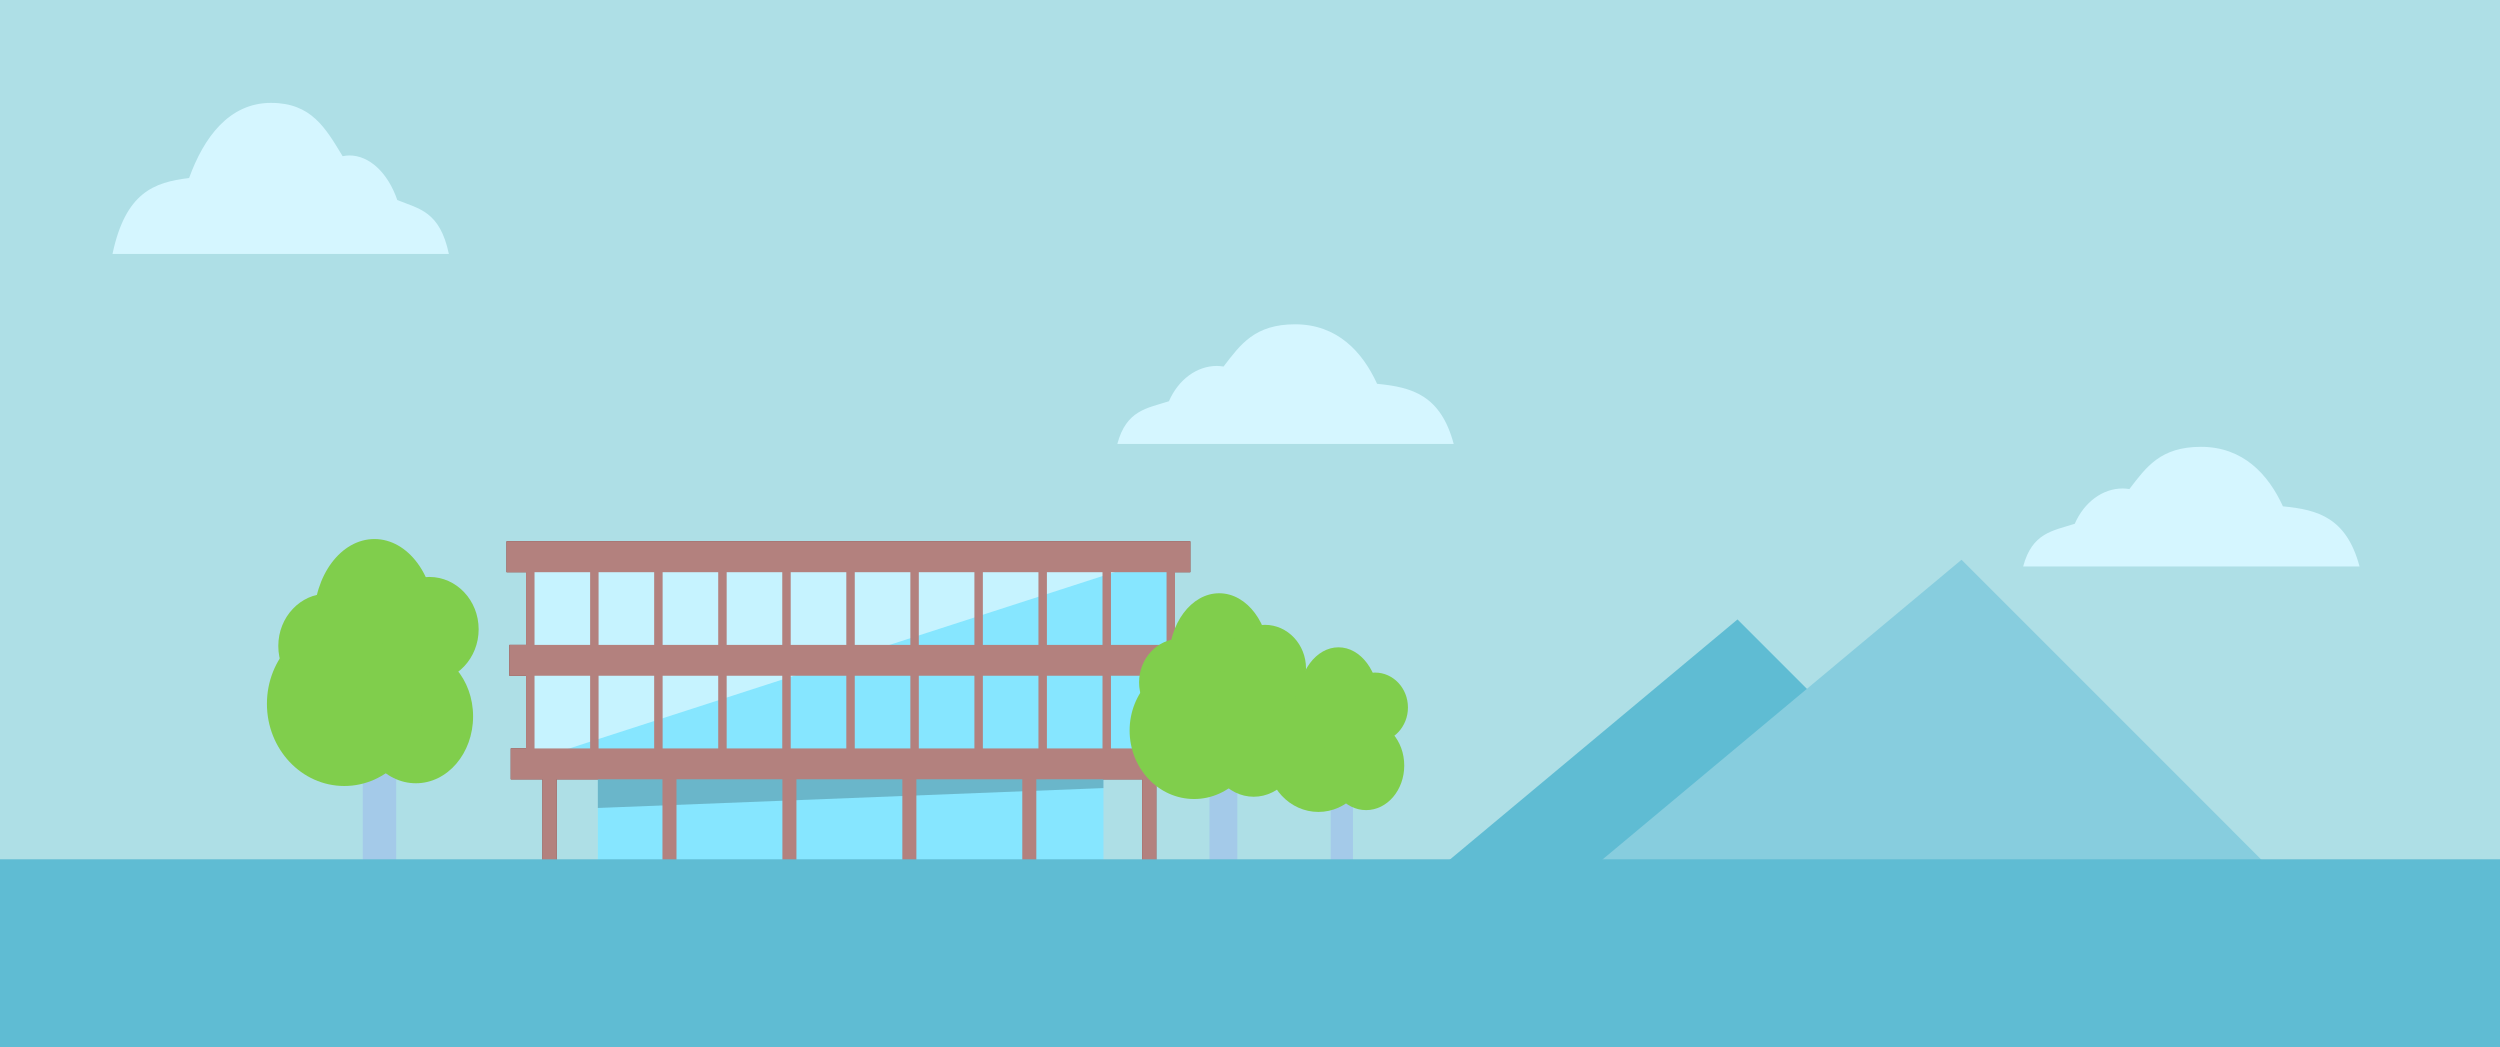
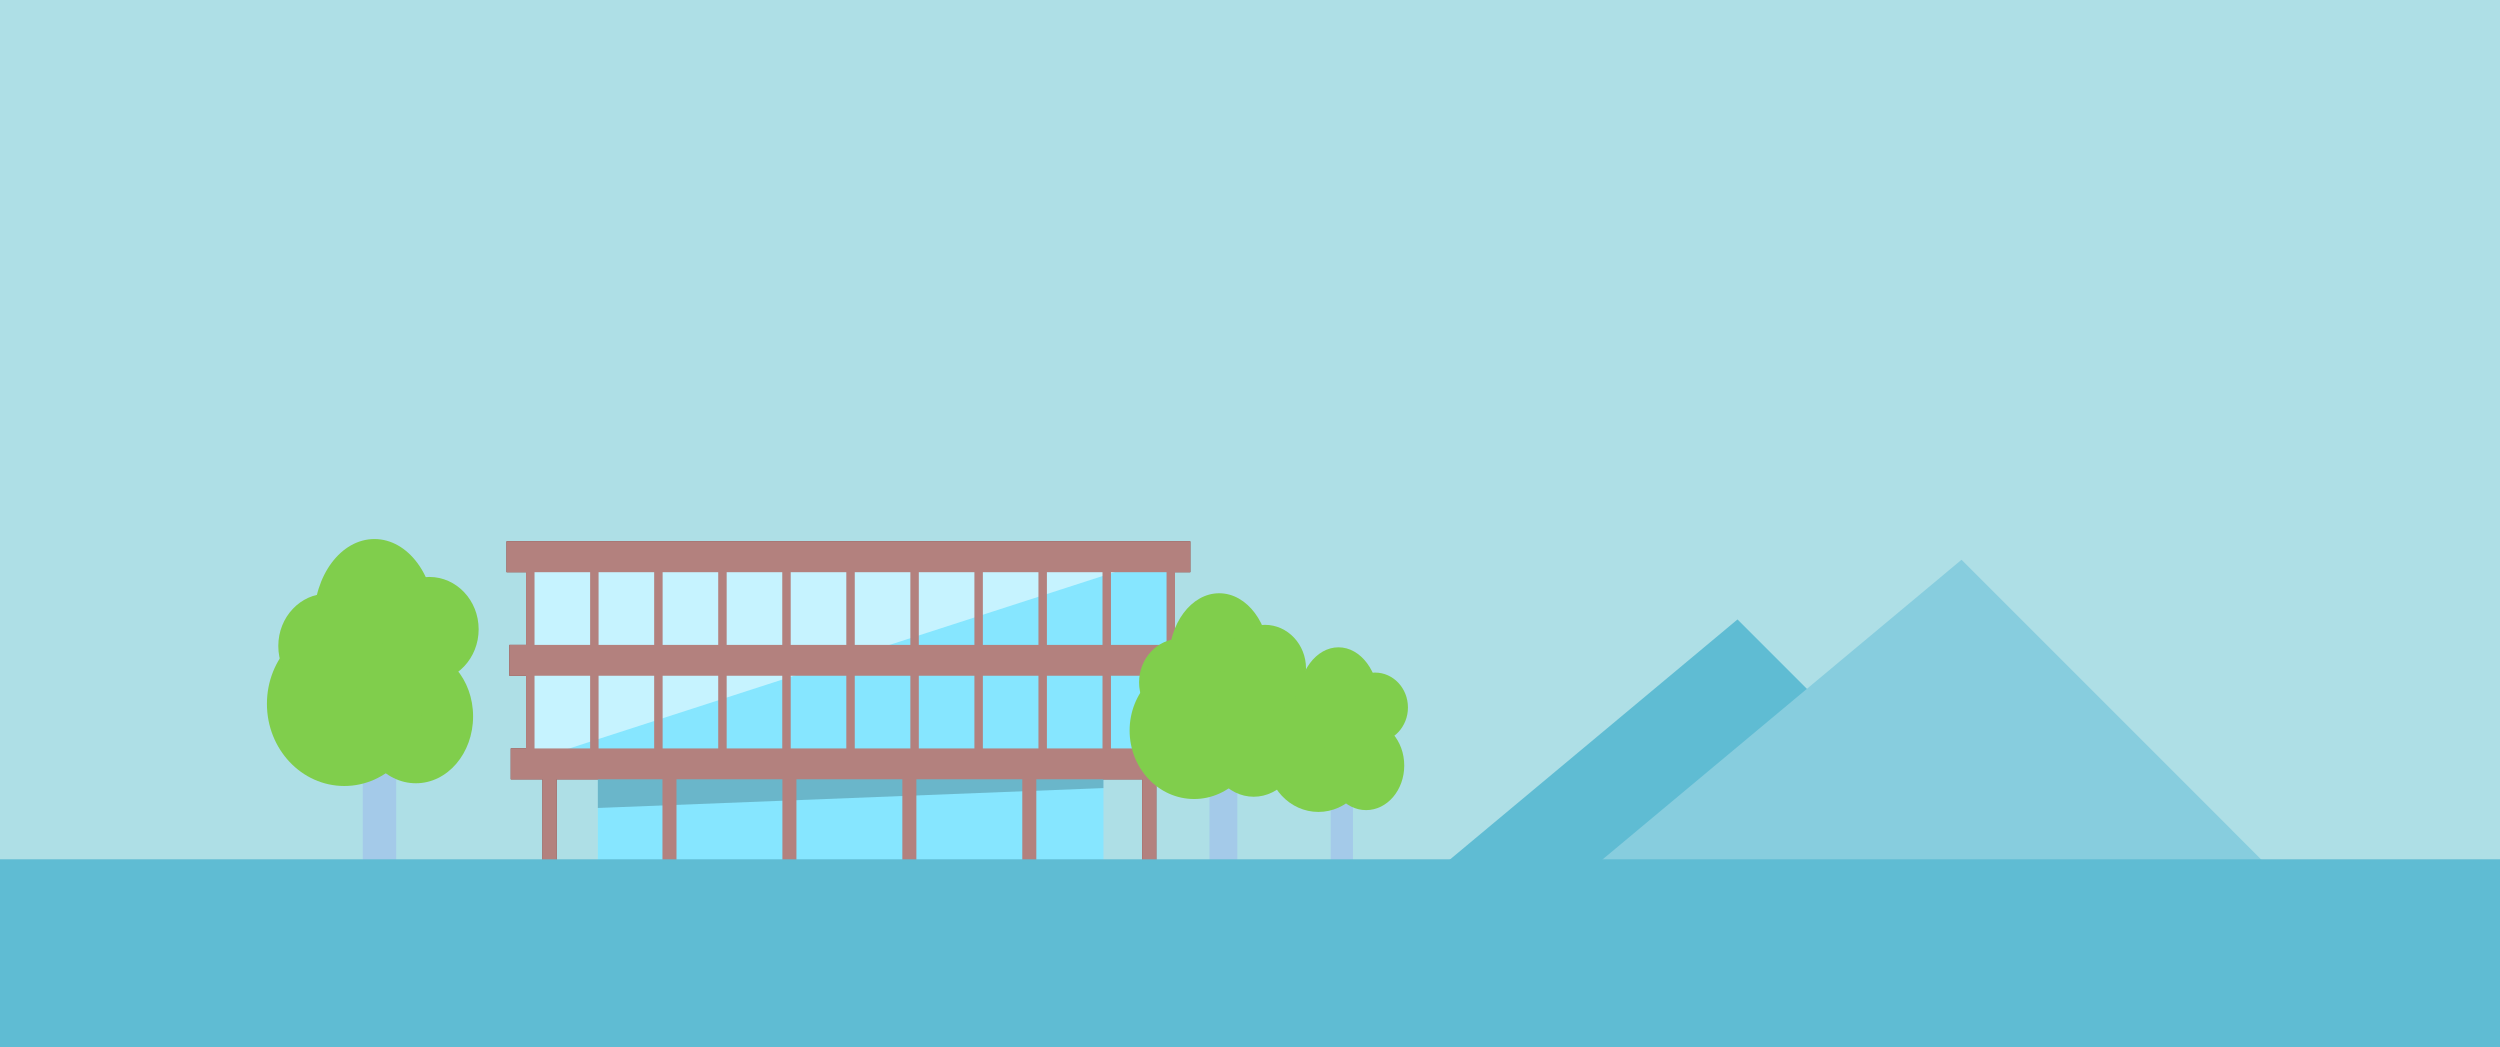
<svg xmlns="http://www.w3.org/2000/svg" width="212.748mm" height="89.056mm" viewBox="0 0 212.748 89.056" version="1.1" id="svg5527">
  <defs id="defs5521" />
  <g id="layer1" transform="translate(2.744597,-107.9576)">
    <rect style="opacity:1;fill:#aedfe6;fill-opacity:1;stroke:none;stroke-width:1.551;stroke-linecap:round;stroke-linejoin:round;stroke-miterlimit:4;stroke-dasharray:none;stroke-dashoffset:0;stroke-opacity:1;paint-order:fill markers stroke" id="rect5178" width="212.748" height="89.056" x="-2.745" y="107.958" />
    <path style="opacity:1;fill:#5fbcd3;fill-opacity:1;stroke:none;stroke-width:0.745;stroke-linecap:round;stroke-linejoin:round;stroke-miterlimit:4;stroke-dasharray:none;stroke-dashoffset:0;stroke-opacity:1;paint-order:fill markers stroke" d="m 115.32,185.546 29.795,-24.875 23.918,23.918 z" id="path6907" />
    <path id="path6909" d="m 126.8,186.797 37.377,-31.204 30.004,30.004 z" style="opacity:1;fill:#87cdde;fill-opacity:1;stroke:none;stroke-width:0.935;stroke-linecap:round;stroke-linejoin:round;stroke-miterlimit:4;stroke-dasharray:none;stroke-dashoffset:0;stroke-opacity:1;paint-order:fill markers stroke" />
    <g id="g1134" transform="matrix(0.3988557,0,0,0.3988557,27.75552,95.90211)">
      <rect style="fill:#86e6ff;fill-opacity:1;stroke-width:0.081" id="rect185" width="137.672" height="42.234" x="36.164" y="148.711" />
      <rect style="fill:#86e6ff;fill-opacity:1;stroke-width:0.051" id="rect193" width="107.797" height="21.162" x="51.107" y="192.894" />
      <path style="fill:#ffffff;fill-opacity:0.527;fill-rule:evenodd;stroke:none;stroke-width:0.265px;stroke-linecap:butt;stroke-linejoin:miter;stroke-opacity:1" d="M 37.575,148.711 35.774,192.894 172.425,148.711 Z" id="path1081" />
      <rect style="fill:#8f5754;fill-opacity:1;stroke-width:0.075" id="rect189" width="145.876" height="6.581" x="32.217" y="167.819" />
      <rect style="fill:#8f5754;fill-opacity:1;stroke-width:0.075" id="rect195" width="145.876" height="6.581" x="31.613" y="145.727" />
      <path id="rect1087" style="fill:#000000;fill-opacity:0.21;stroke-width:0.035" d="M 51.107,192.894 H 158.903 v 5.478 l -107.797,4.239 z" />
      <rect style="fill:#8f5754;fill-opacity:1;stroke-width:0.075" id="rect197" width="145.876" height="6.581" x="32.512" y="189.911" />
      <g id="g217" style="fill:#8f5754;fill-opacity:1">
        <rect style="fill:#8f5754;fill-opacity:1;stroke-width:0.019" id="rect199" width="2.993" height="21.162" x="39.281" y="192.894" />
        <rect style="fill:#8f5754;fill-opacity:1;stroke-width:0.019" id="rect201" width="2.993" height="21.162" x="64.872" y="192.894" />
        <rect style="fill:#8f5754;fill-opacity:1;stroke-width:0.019" id="rect203" width="2.993" height="21.162" x="90.463" y="192.894" />
        <rect style="fill:#8f5754;fill-opacity:1;stroke-width:0.019" id="rect205" width="2.993" height="21.162" x="116.054" y="192.894" />
        <rect style="fill:#8f5754;fill-opacity:1;stroke-width:0.019" id="rect207" width="2.993" height="21.162" x="141.645" y="192.894" />
        <rect style="fill:#8f5754;fill-opacity:1;stroke-width:0.019" id="rect209" width="2.993" height="21.162" x="167.236" y="192.894" />
      </g>
      <g id="g252" style="fill:#8f5754;fill-opacity:1">
        <rect style="fill:#8f5754;fill-opacity:1;stroke-width:0.022" id="rect219" width="1.802" height="44.183" x="35.774" y="148.711" />
        <rect style="fill:#8f5754;fill-opacity:1;stroke-width:0.022" id="rect221" width="1.802" height="44.183" x="49.439" y="148.711" />
        <rect style="fill:#8f5754;fill-opacity:1;stroke-width:0.022" id="rect223" width="1.802" height="44.183" x="63.104" y="148.711" />
        <rect style="fill:#8f5754;fill-opacity:1;stroke-width:0.022" id="rect225" width="1.802" height="44.183" x="76.769" y="148.711" />
        <rect style="fill:#8f5754;fill-opacity:1;stroke-width:0.022" id="rect227" width="1.802" height="44.183" x="90.434" y="148.711" />
        <rect style="fill:#8f5754;fill-opacity:1;stroke-width:0.022" id="rect229" width="1.802" height="44.183" x="104.099" y="148.711" />
        <rect style="fill:#8f5754;fill-opacity:1;stroke-width:0.022" id="rect231" width="1.802" height="44.183" x="117.764" y="148.711" />
        <rect style="fill:#8f5754;fill-opacity:1;stroke-width:0.022" id="rect233" width="1.802" height="44.183" x="131.429" y="148.711" />
        <rect style="fill:#8f5754;fill-opacity:1;stroke-width:0.022" id="rect235" width="1.802" height="44.183" x="145.094" y="148.711" />
        <rect style="fill:#8f5754;fill-opacity:1;stroke-width:0.022" id="rect237" width="1.802" height="44.183" x="158.76" y="148.711" />
        <rect style="fill:#8f5754;fill-opacity:1;stroke-width:0.022" id="rect239" width="1.802" height="44.183" x="172.425" y="148.711" />
      </g>
    </g>
    <g id="g1188" transform="matrix(0.3988557,0,0,0.3988557,27.75552,95.90211)">
      <rect style="fill:#86e6ff;fill-opacity:1;stroke-width:0.081" id="rect1136" width="137.672" height="42.234" x="36.164" y="148.711" />
      <rect style="fill:#86e6ff;fill-opacity:1;stroke-width:0.051" id="rect1138" width="107.797" height="21.162" x="51.107" y="192.894" />
      <path style="fill:#ffffff;fill-opacity:0.527;fill-rule:evenodd;stroke:none;stroke-width:0.265px;stroke-linecap:butt;stroke-linejoin:miter;stroke-opacity:1" d="M 37.575,148.711 35.774,192.894 172.425,148.711 Z" id="path1140" />
      <rect style="fill:#8f5754;fill-opacity:1;stroke-width:0.075" id="rect1142" width="145.876" height="6.581" x="32.217" y="167.819" />
      <rect style="fill:#8f5754;fill-opacity:1;stroke-width:0.075" id="rect1144" width="145.876" height="6.581" x="31.613" y="145.727" />
      <path id="path1146" style="fill:#000000;fill-opacity:0.21;stroke-width:0.035" d="M 51.107,192.894 H 158.903 v 5.478 l -107.797,4.239 z" />
      <rect style="fill:#8f5754;fill-opacity:1;stroke-width:0.075" id="rect1148" width="145.876" height="6.581" x="32.512" y="189.911" />
      <g id="g1162" style="fill:#8f5754;fill-opacity:1">
        <rect style="fill:#8f5754;fill-opacity:1;stroke-width:0.019" id="rect1150" width="2.993" height="21.162" x="39.281" y="192.894" />
        <rect style="fill:#8f5754;fill-opacity:1;stroke-width:0.019" id="rect1152" width="2.993" height="21.162" x="64.872" y="192.894" />
        <rect style="fill:#8f5754;fill-opacity:1;stroke-width:0.019" id="rect1154" width="2.993" height="21.162" x="90.463" y="192.894" />
        <rect style="fill:#8f5754;fill-opacity:1;stroke-width:0.019" id="rect1156" width="2.993" height="21.162" x="116.054" y="192.894" />
        <rect style="fill:#8f5754;fill-opacity:1;stroke-width:0.019" id="rect1158" width="2.993" height="21.162" x="141.645" y="192.894" />
        <rect style="fill:#8f5754;fill-opacity:1;stroke-width:0.019" id="rect1160" width="2.993" height="21.162" x="167.236" y="192.894" />
      </g>
      <g id="g1186" style="fill:#8f5754;fill-opacity:1">
        <rect style="fill:#8f5754;fill-opacity:1;stroke-width:0.022" id="rect1164" width="1.802" height="44.183" x="35.774" y="148.711" />
        <rect style="fill:#8f5754;fill-opacity:1;stroke-width:0.022" id="rect1166" width="1.802" height="44.183" x="49.439" y="148.711" />
        <rect style="fill:#8f5754;fill-opacity:1;stroke-width:0.022" id="rect1168" width="1.802" height="44.183" x="63.104" y="148.711" />
        <rect style="fill:#8f5754;fill-opacity:1;stroke-width:0.022" id="rect1170" width="1.802" height="44.183" x="76.769" y="148.711" />
        <rect style="fill:#8f5754;fill-opacity:1;stroke-width:0.022" id="rect1172" width="1.802" height="44.183" x="90.434" y="148.711" />
        <rect style="fill:#8f5754;fill-opacity:1;stroke-width:0.022" id="rect1174" width="1.802" height="44.183" x="104.099" y="148.711" />
        <rect style="fill:#8f5754;fill-opacity:1;stroke-width:0.022" id="rect1176" width="1.802" height="44.183" x="117.764" y="148.711" />
        <rect style="fill:#8f5754;fill-opacity:1;stroke-width:0.022" id="rect1178" width="1.802" height="44.183" x="131.429" y="148.711" />
        <rect style="fill:#8f5754;fill-opacity:1;stroke-width:0.022" id="rect1180" width="1.802" height="44.183" x="145.094" y="148.711" />
        <rect style="fill:#8f5754;fill-opacity:1;stroke-width:0.022" id="rect1182" width="1.802" height="44.183" x="158.76" y="148.711" />
        <rect style="fill:#8f5754;fill-opacity:1;stroke-width:0.022" id="rect1184" width="1.802" height="44.183" x="172.425" y="148.711" />
      </g>
    </g>
    <rect style="fill:#86e6ff;fill-opacity:1;stroke-width:0.032" id="rect1190" width="54.911" height="16.845" x="42.18" y="155.216" />
    <rect style="fill:#86e6ff;fill-opacity:1;stroke-width:0.02" id="rect1192" width="42.995" height="8.44" x="48.14" y="172.839" />
    <path style="fill:#ffffff;fill-opacity:0.527;fill-rule:evenodd;stroke:none;stroke-width:0.106px;stroke-linecap:butt;stroke-linejoin:miter;stroke-opacity:1" d="m 42.743,155.216 -0.719,17.623 54.504,-17.623 z" id="path1194" />
    <rect style="fill:#b3817e;fill-opacity:1;stroke-width:0.03" id="rect1196" width="58.183" height="2.625" x="40.605" y="162.838" />
    <rect style="fill:#b3817e;fill-opacity:1;stroke-width:0.03" id="rect1198" width="58.183" height="2.625" x="40.364" y="154.026" />
    <path id="path1200" style="fill:#000000;fill-opacity:0.21;stroke-width:0.014" d="m 48.14,172.839 h 42.995 v 2.185 l -42.995,1.691 z" />
    <rect style="fill:#b3817e;fill-opacity:1;stroke-width:0.03" id="rect1202" width="58.183" height="2.625" x="40.723" y="171.649" />
    <g id="g1216" style="fill:#b3817e;fill-opacity:1" transform="matrix(0.3988557,0,0,0.3988557,27.75552,95.90211)">
      <rect style="fill:#b3817e;fill-opacity:1;stroke-width:0.019" id="rect1204" width="2.993" height="21.162" x="39.281" y="192.894" />
      <rect style="fill:#b3817e;fill-opacity:1;stroke-width:0.019" id="rect1206" width="2.993" height="21.162" x="64.872" y="192.894" />
      <rect style="fill:#b3817e;fill-opacity:1;stroke-width:0.019" id="rect1208" width="2.993" height="21.162" x="90.463" y="192.894" />
      <rect style="fill:#b3817e;fill-opacity:1;stroke-width:0.019" id="rect1210" width="2.993" height="21.162" x="116.054" y="192.894" />
      <rect style="fill:#b3817e;fill-opacity:1;stroke-width:0.019" id="rect1212" width="2.993" height="21.162" x="141.645" y="192.894" />
      <rect style="fill:#b3817e;fill-opacity:1;stroke-width:0.019" id="rect1214" width="2.993" height="21.162" x="167.236" y="192.894" />
    </g>
    <g id="g1240" style="fill:#b3817e;fill-opacity:1" transform="matrix(0.3988557,0,0,0.3988557,27.75552,95.90211)">
      <rect style="fill:#b3817e;fill-opacity:1;stroke-width:0.022" id="rect1218" width="1.802" height="44.183" x="35.774" y="148.711" />
      <rect style="fill:#b3817e;fill-opacity:1;stroke-width:0.022" id="rect1220" width="1.802" height="44.183" x="49.439" y="148.711" />
      <rect style="fill:#b3817e;fill-opacity:1;stroke-width:0.022" id="rect1222" width="1.802" height="44.183" x="63.104" y="148.711" />
      <rect style="fill:#b3817e;fill-opacity:1;stroke-width:0.022" id="rect1224" width="1.802" height="44.183" x="76.769" y="148.711" />
      <rect style="fill:#b3817e;fill-opacity:1;stroke-width:0.022" id="rect1226" width="1.802" height="44.183" x="90.434" y="148.711" />
      <rect style="fill:#b3817e;fill-opacity:1;stroke-width:0.022" id="rect1228" width="1.802" height="44.183" x="104.099" y="148.711" />
      <rect style="fill:#b3817e;fill-opacity:1;stroke-width:0.022" id="rect1230" width="1.802" height="44.183" x="117.764" y="148.711" />
      <rect style="fill:#b3817e;fill-opacity:1;stroke-width:0.022" id="rect1232" width="1.802" height="44.183" x="131.429" y="148.711" />
      <rect style="fill:#b3817e;fill-opacity:1;stroke-width:0.022" id="rect1234" width="1.802" height="44.183" x="145.094" y="148.711" />
      <rect style="fill:#b3817e;fill-opacity:1;stroke-width:0.022" id="rect1236" width="1.802" height="44.183" x="158.76" y="148.711" />
      <rect style="fill:#b3817e;fill-opacity:1;stroke-width:0.022" id="rect1238" width="1.802" height="44.183" x="172.425" y="148.711" />
    </g>
    <g id="g137" transform="matrix(0.8000953,0,0,0.8000953,70.21856,36.4533)">
      <rect style="fill:#a4cae9;fill-opacity:1;stroke:none;stroke-width:4.568;stroke-linecap:round;stroke-linejoin:round;stroke-miterlimit:4;stroke-dasharray:none;stroke-dashoffset:0;stroke-opacity:1;paint-order:fill markers stroke" id="rect123" width="2.37" height="7.702" x="50.342" y="173.333" />
      <g id="g135" transform="matrix(0.7555749,0,0,0.7555749,12.23089,42.5331)">
        <ellipse style="fill:#80ce4c;stroke:none;stroke-width:0.061" id="ellipse125" cx="51.536" cy="160.735" rx="5.684" ry="7.626" />
        <ellipse style="fill:#80ce4c;stroke:none;stroke-width:0.054" id="ellipse127" cx="55.423" cy="169.752" rx="5.369" ry="6.275" />
        <ellipse style="fill:#80ce4c;stroke:none;stroke-width:0.069" id="ellipse129" cx="48.711" cy="168.57" rx="7.265" ry="7.713" />
        <ellipse style="fill:#80ce4c;stroke:none;stroke-width:0.044" id="ellipse131" cx="56.687" cy="161.578" rx="4.627" ry="4.912" />
        <ellipse style="fill:#80ce4c;stroke:none;stroke-width:0.044" id="ellipse133" cx="47.14" cy="163.143" rx="4.627" ry="4.912" />
      </g>
    </g>
    <g id="g121" transform="translate(49.8382,0.2247488)">
      <rect style="fill:#a4cae9;fill-opacity:1;stroke:none;stroke-width:4.568;stroke-linecap:round;stroke-linejoin:round;stroke-miterlimit:4;stroke-dasharray:none;stroke-dashoffset:0;stroke-opacity:1;paint-order:fill markers stroke" id="rect6919" width="2.37" height="7.702" x="50.342" y="173.333" />
      <g id="g112" transform="matrix(0.7555749,0,0,0.7555749,12.23089,42.5331)">
        <ellipse style="fill:#80ce4c;stroke:none;stroke-width:0.061" id="path25" cx="51.536" cy="160.735" rx="5.684" ry="7.626" />
        <ellipse style="fill:#80ce4c;stroke:none;stroke-width:0.054" id="ellipse99" cx="55.423" cy="169.752" rx="5.369" ry="6.275" />
        <ellipse style="fill:#80ce4c;stroke:none;stroke-width:0.069" id="ellipse101" cx="48.711" cy="168.57" rx="7.265" ry="7.713" />
        <ellipse style="fill:#80ce4c;stroke:none;stroke-width:0.044" id="ellipse103" cx="56.687" cy="161.578" rx="4.627" ry="4.912" />
        <ellipse style="fill:#80ce4c;stroke:none;stroke-width:0.044" id="ellipse105" cx="47.14" cy="163.143" rx="4.627" ry="4.912" />
      </g>
    </g>
    <g id="g153" transform="matrix(1.20024,0,0,1.20024,-32.29568,-36.07053)">
      <rect style="fill:#a4cae9;fill-opacity:1;stroke:none;stroke-width:4.568;stroke-linecap:round;stroke-linejoin:round;stroke-miterlimit:4;stroke-dasharray:none;stroke-dashoffset:0;stroke-opacity:1;paint-order:fill markers stroke" id="rect139" width="2.37" height="7.702" x="50.342" y="173.333" />
      <g id="g151" transform="matrix(0.7555749,0,0,0.7555749,12.23089,42.5331)">
        <ellipse style="fill:#80ce4c;stroke:none;stroke-width:0.061" id="ellipse141" cx="51.536" cy="160.735" rx="5.684" ry="7.626" />
        <ellipse style="fill:#80ce4c;stroke:none;stroke-width:0.054" id="ellipse143" cx="55.423" cy="169.752" rx="5.369" ry="6.275" />
        <ellipse style="fill:#80ce4c;stroke:none;stroke-width:0.069" id="ellipse145" cx="48.711" cy="168.57" rx="7.265" ry="7.713" />
        <ellipse style="fill:#80ce4c;stroke:none;stroke-width:0.044" id="ellipse147" cx="56.687" cy="161.578" rx="4.627" ry="4.912" />
        <ellipse style="fill:#80ce4c;stroke:none;stroke-width:0.044" id="ellipse149" cx="47.14" cy="163.143" rx="4.627" ry="4.912" />
      </g>
    </g>
    <rect style="opacity:1;fill:#5fbcd3;fill-opacity:1;stroke:none;stroke-width:0.937;stroke-linecap:round;stroke-linejoin:round;stroke-miterlimit:4;stroke-dasharray:none;stroke-dashoffset:0;stroke-opacity:1;paint-order:fill markers stroke" id="rect6891" width="213.696" height="16.583" x="-3.219" y="181.084" />
-     <path style="opacity:1;fill:#d5f6ff;fill-opacity:1;stroke:none;stroke-width:3.501;stroke-linecap:round;stroke-linejoin:round;stroke-miterlimit:4;stroke-dasharray:none;stroke-dashoffset:0;stroke-opacity:1;paint-order:fill markers stroke" d="m 20.322,116.712 c -3.583,0.005 -5.725,2.95 -6.974,6.395 -2.986,0.361 -5.408,1.22 -6.519,6.458 H 35.454 c -0.771,-3.632 -2.515,-3.824 -4.39,-4.585 -0.807,-2.334 -2.373,-3.792 -4.079,-3.794 -0.191,0.005 -0.382,0.024 -0.572,0.064 -1.452,-2.395 -2.656,-4.534 -6.092,-4.537 z" id="path6893" />
-     <path id="path6905" d="m 184.557,145.982 c 3.583,0.004 5.725,2.336 6.974,5.065 2.986,0.286 5.408,0.967 6.519,5.115 h -28.625 c 0.771,-2.877 2.515,-3.028 4.39,-3.631 0.807,-1.849 2.373,-3.003 4.079,-3.005 0.191,0.004 0.382,0.019 0.572,0.05 1.452,-1.897 2.656,-3.591 6.092,-3.594 z" style="opacity:1;fill:#d5f6ff;fill-opacity:1;stroke:none;stroke-width:3.116;stroke-linecap:round;stroke-linejoin:round;stroke-miterlimit:4;stroke-dasharray:none;stroke-dashoffset:0;stroke-opacity:1;paint-order:fill markers stroke" />
-     <path style="opacity:1;fill:#d5f6ff;fill-opacity:1;stroke:none;stroke-width:3.116;stroke-linecap:round;stroke-linejoin:round;stroke-miterlimit:4;stroke-dasharray:none;stroke-dashoffset:0;stroke-opacity:1;paint-order:fill markers stroke" d="m 107.471,135.555 c 3.583,0.004 5.725,2.336 6.974,5.065 2.986,0.286 5.408,0.967 6.519,5.115 H 92.339 c 0.771,-2.877 2.515,-3.028 4.39,-3.631 0.807,-1.849 2.373,-3.003 4.079,-3.005 0.191,0.004 0.382,0.019 0.572,0.05 1.452,-1.897 2.656,-3.591 6.092,-3.594 z" id="path17564" />
  </g>
</svg>
